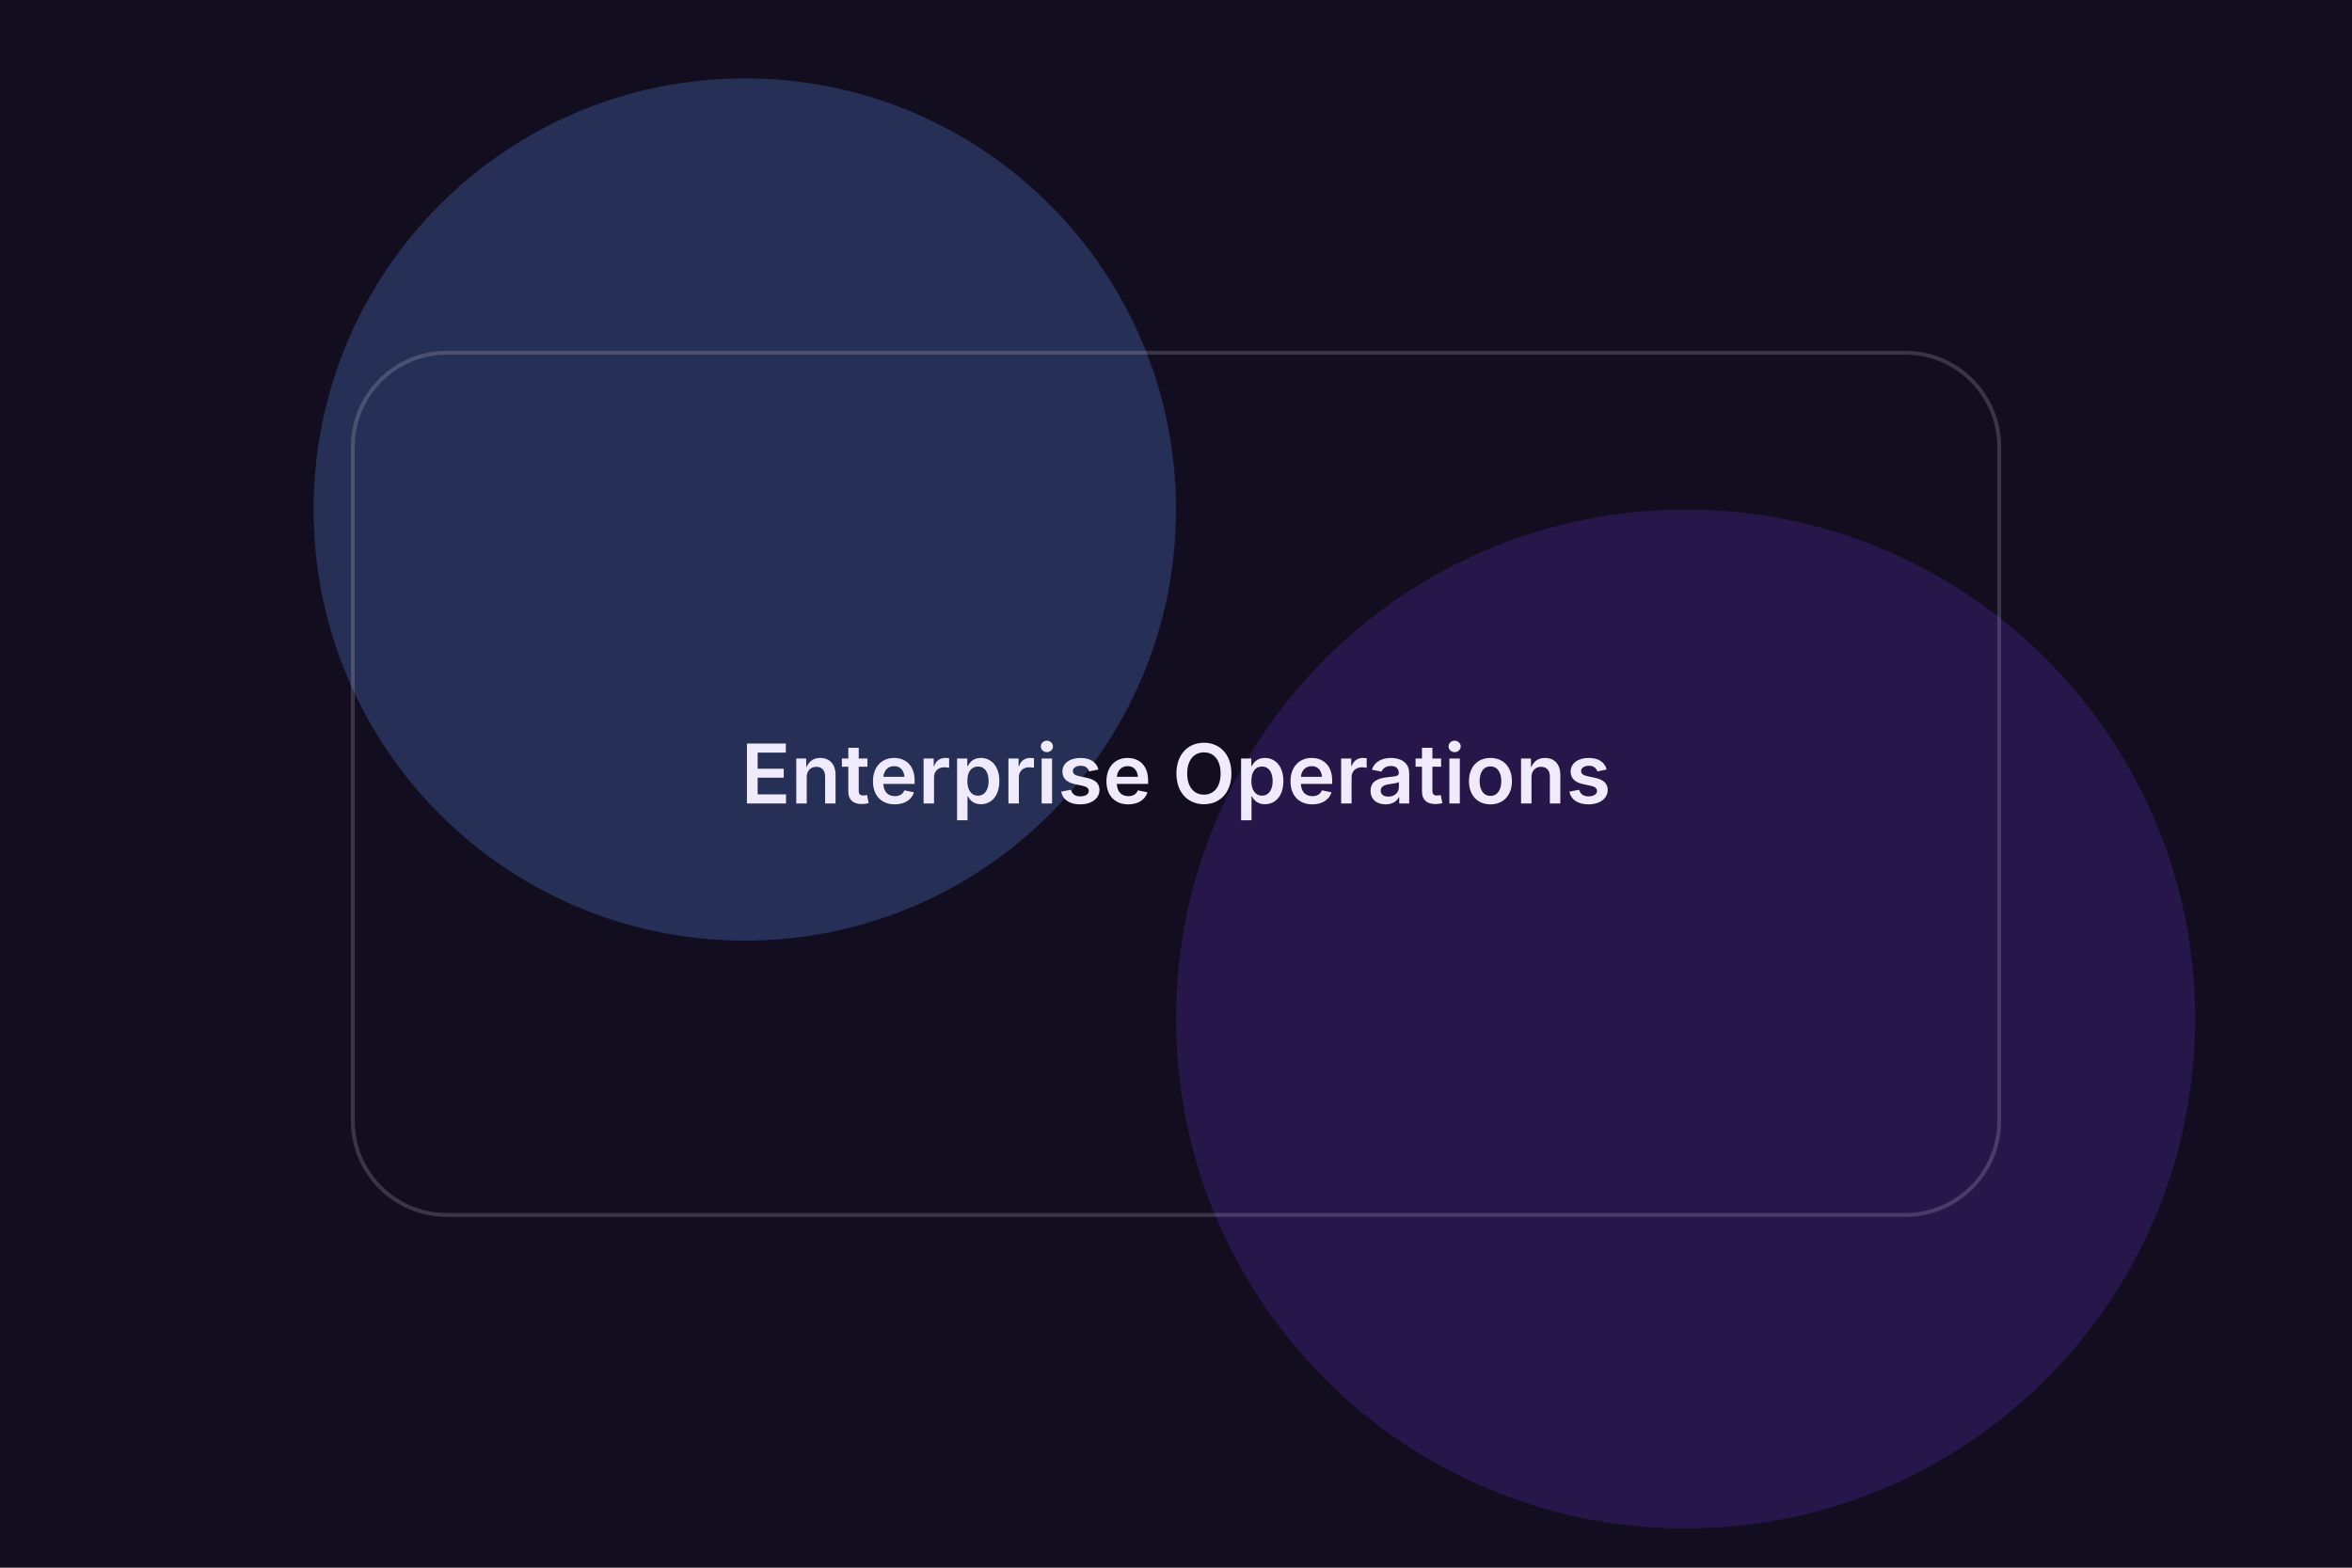
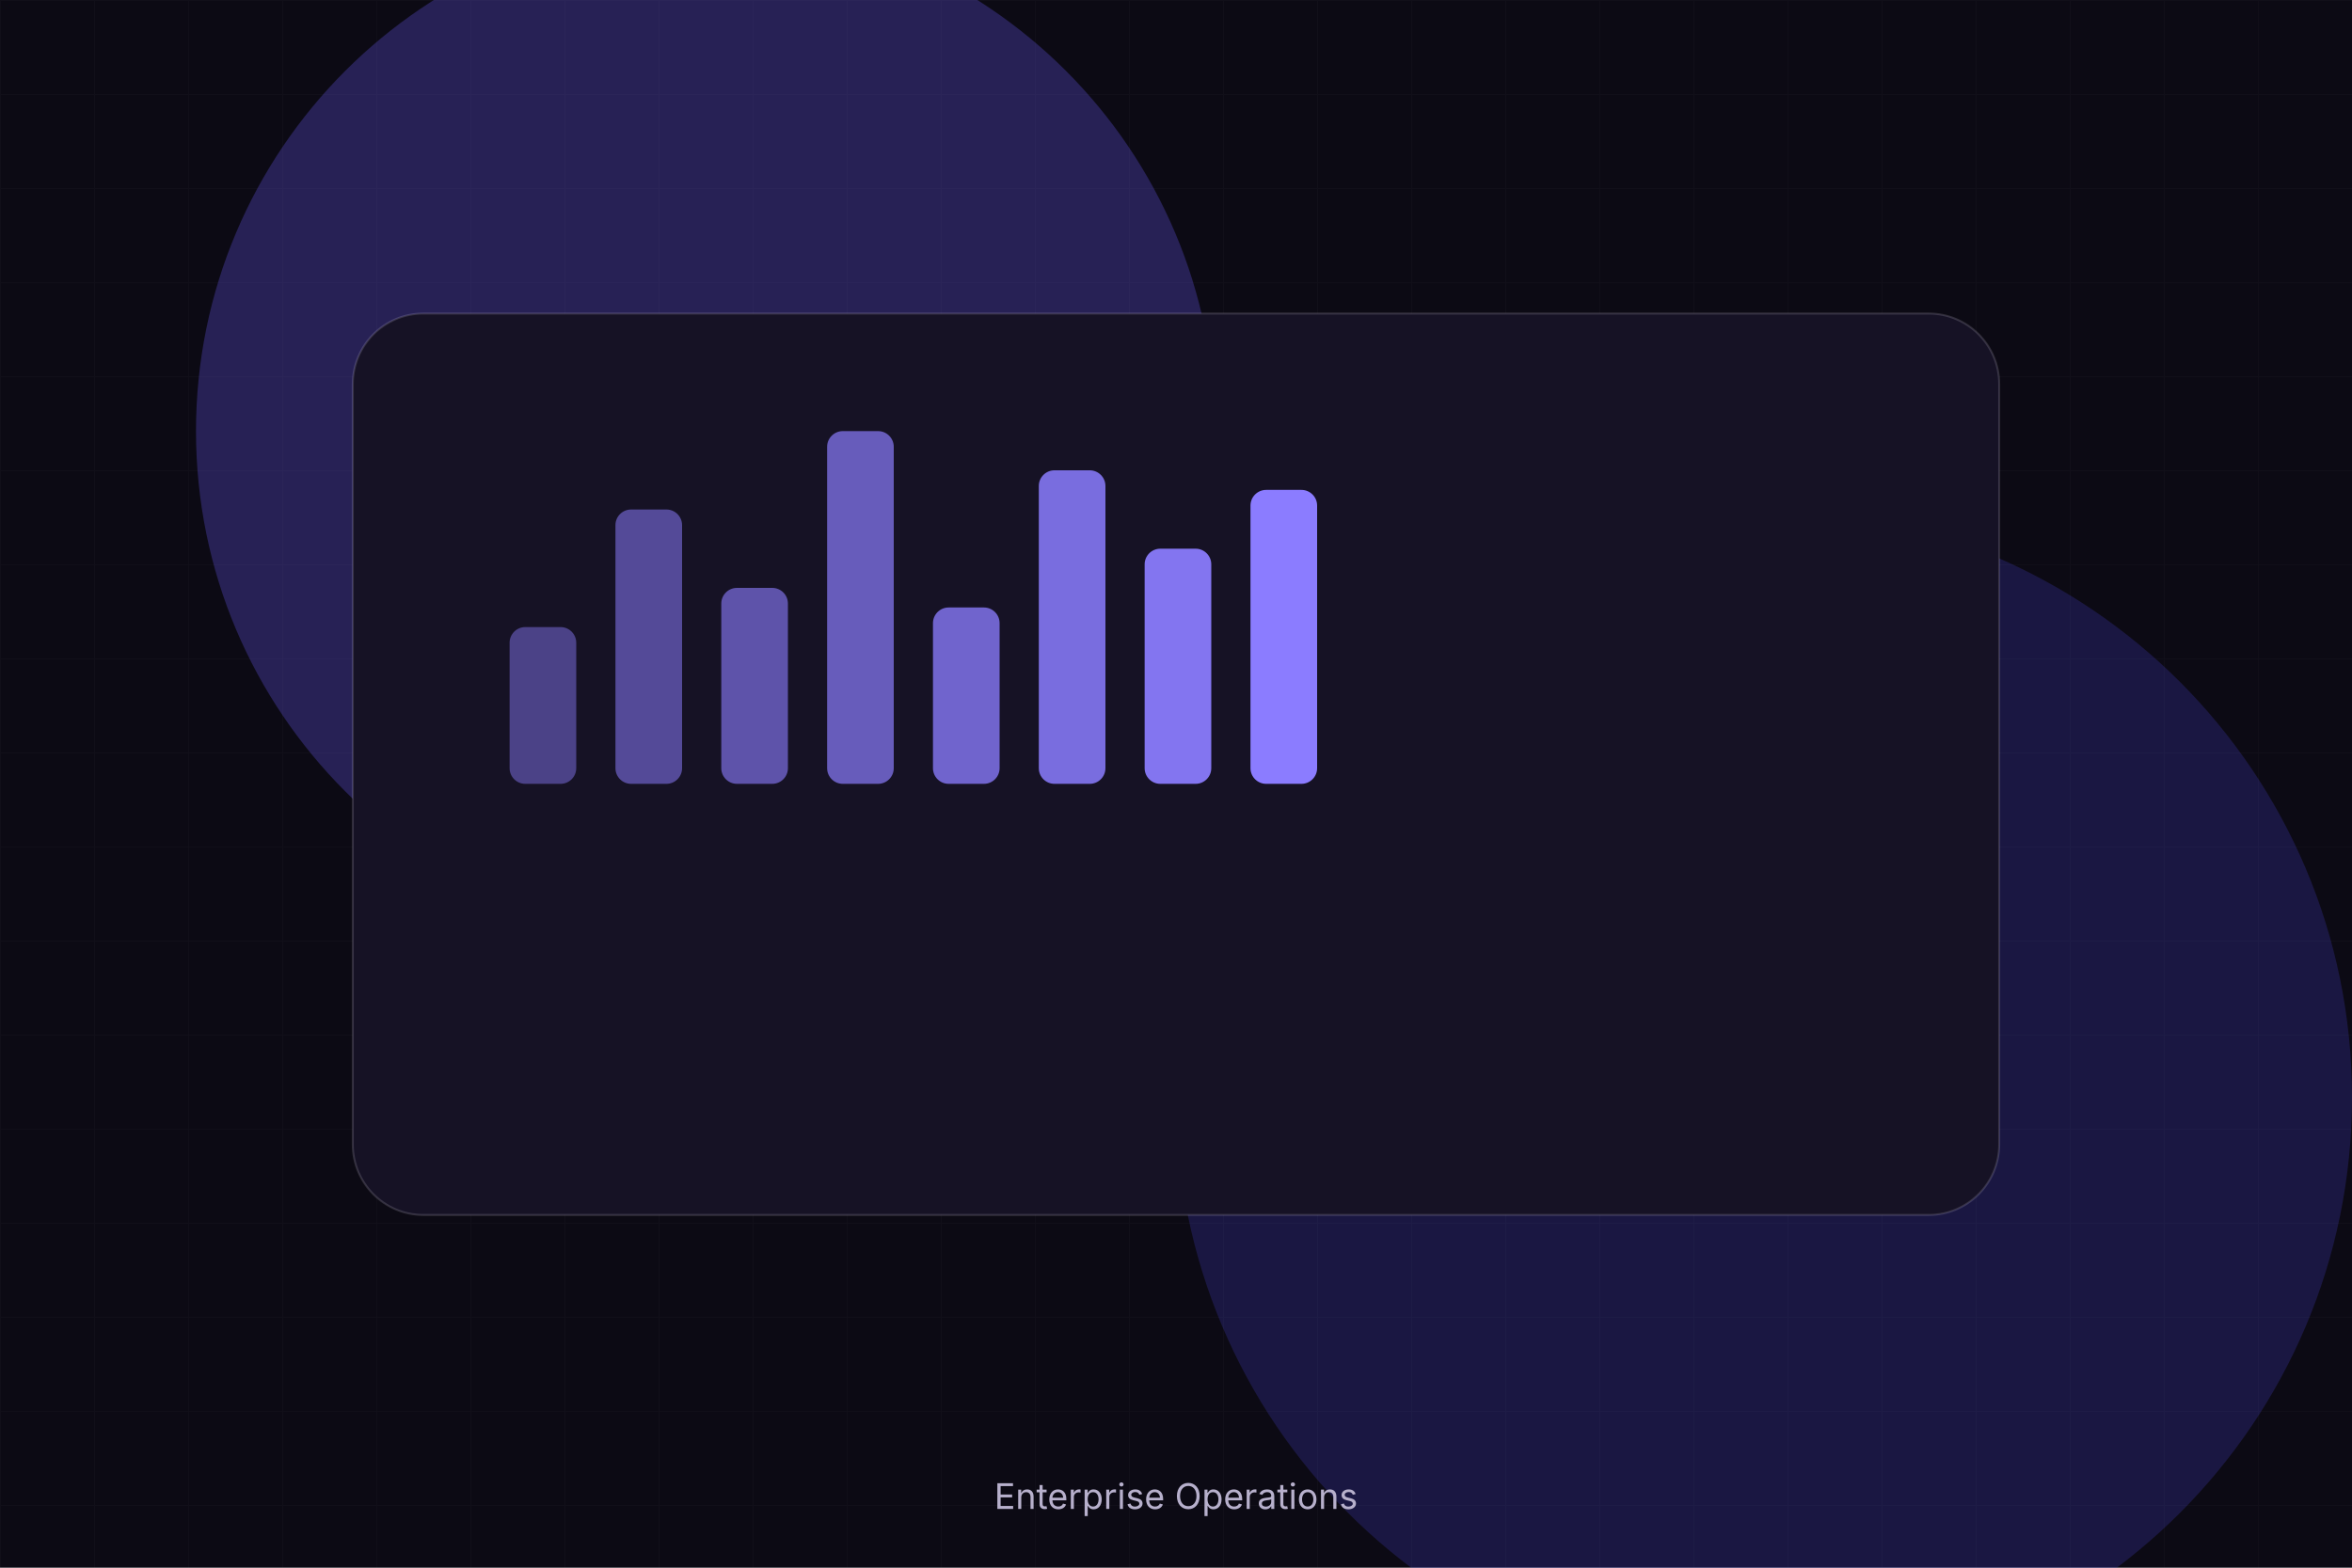
<svg xmlns="http://www.w3.org/2000/svg" viewBox="0 0 1200 800" fill="none">
-   <rect width="1200" height="800" fill="#120E1F" />
-   <circle cx="380" cy="260" r="220" fill="hsla(220,70%,62%,0.28)" />
-   <circle cx="860" cy="520" r="260" fill="hsla(260,75%,55%,0.22)" />
-   <rect x="180" y="180" width="840" height="440" rx="48" stroke="rgba(239,234,252,0.18)" stroke-width="2" />
-   <text x="600" y="410" text-anchor="middle" fill="#EFEAFC" font-family="Outfit, Inter, sans-serif" font-size="42" font-weight="600">Enterprise Operations</text>
+   <rect width="1200" height="800" fill="#0C0A14" />
+   <circle cx="360" cy="220" r="260" fill="#6D5CFF" opacity="0.28" />
+   <circle cx="900" cy="560" r="300" fill="#4F46E5" opacity="0.22" />
+   <rect width="1200" height="800" fill="url(#grid)" opacity="0.35" />
+   <defs>
+     <pattern id="grid" width="48" height="48" patternUnits="userSpaceOnUse">
+       <path d="M48 0H0V48" stroke="#EFEAFC" stroke-opacity="0.06" />
+     </pattern>
+   </defs>
+   <rect x="180" y="160" width="840" height="460" rx="36" fill="#161225" stroke="rgba(239,234,252,0.16)" />
+   <g transform="translate(260 220)">
+     <rect x="0" y="100" width="34" height="80" rx="8" fill="#8B7CFF" opacity="0.45" />
+     <rect x="54" y="40" width="34" height="140" rx="8" fill="#8B7CFF" opacity="0.53" />
+     <rect x="108" y="80" width="34" height="100" rx="8" fill="#8B7CFF" opacity="0.61" />
+     <rect x="162" y="0" width="34" height="180" rx="8" fill="#8B7CFF" opacity="0.69" />
+     <rect x="216" y="90" width="34" height="90" rx="8" fill="#8B7CFF" opacity="0.77" />
+     <rect x="270" y="20" width="34" height="160" rx="8" fill="#8B7CFF" opacity="0.85" />
+     <rect x="324" y="60" width="34" height="120" rx="8" fill="#8B7CFF" opacity="0.93" />
+     <rect x="378" y="30" width="34" height="150" rx="8" fill="#8B7CFF" opacity="1.01" />
+   </g>
+   <text x="600" y="770" text-anchor="middle" fill="#B7B0CC" font-family="Outfit, Inter, sans-serif" font-size="18">Enterprise Operations</text>
</svg>
